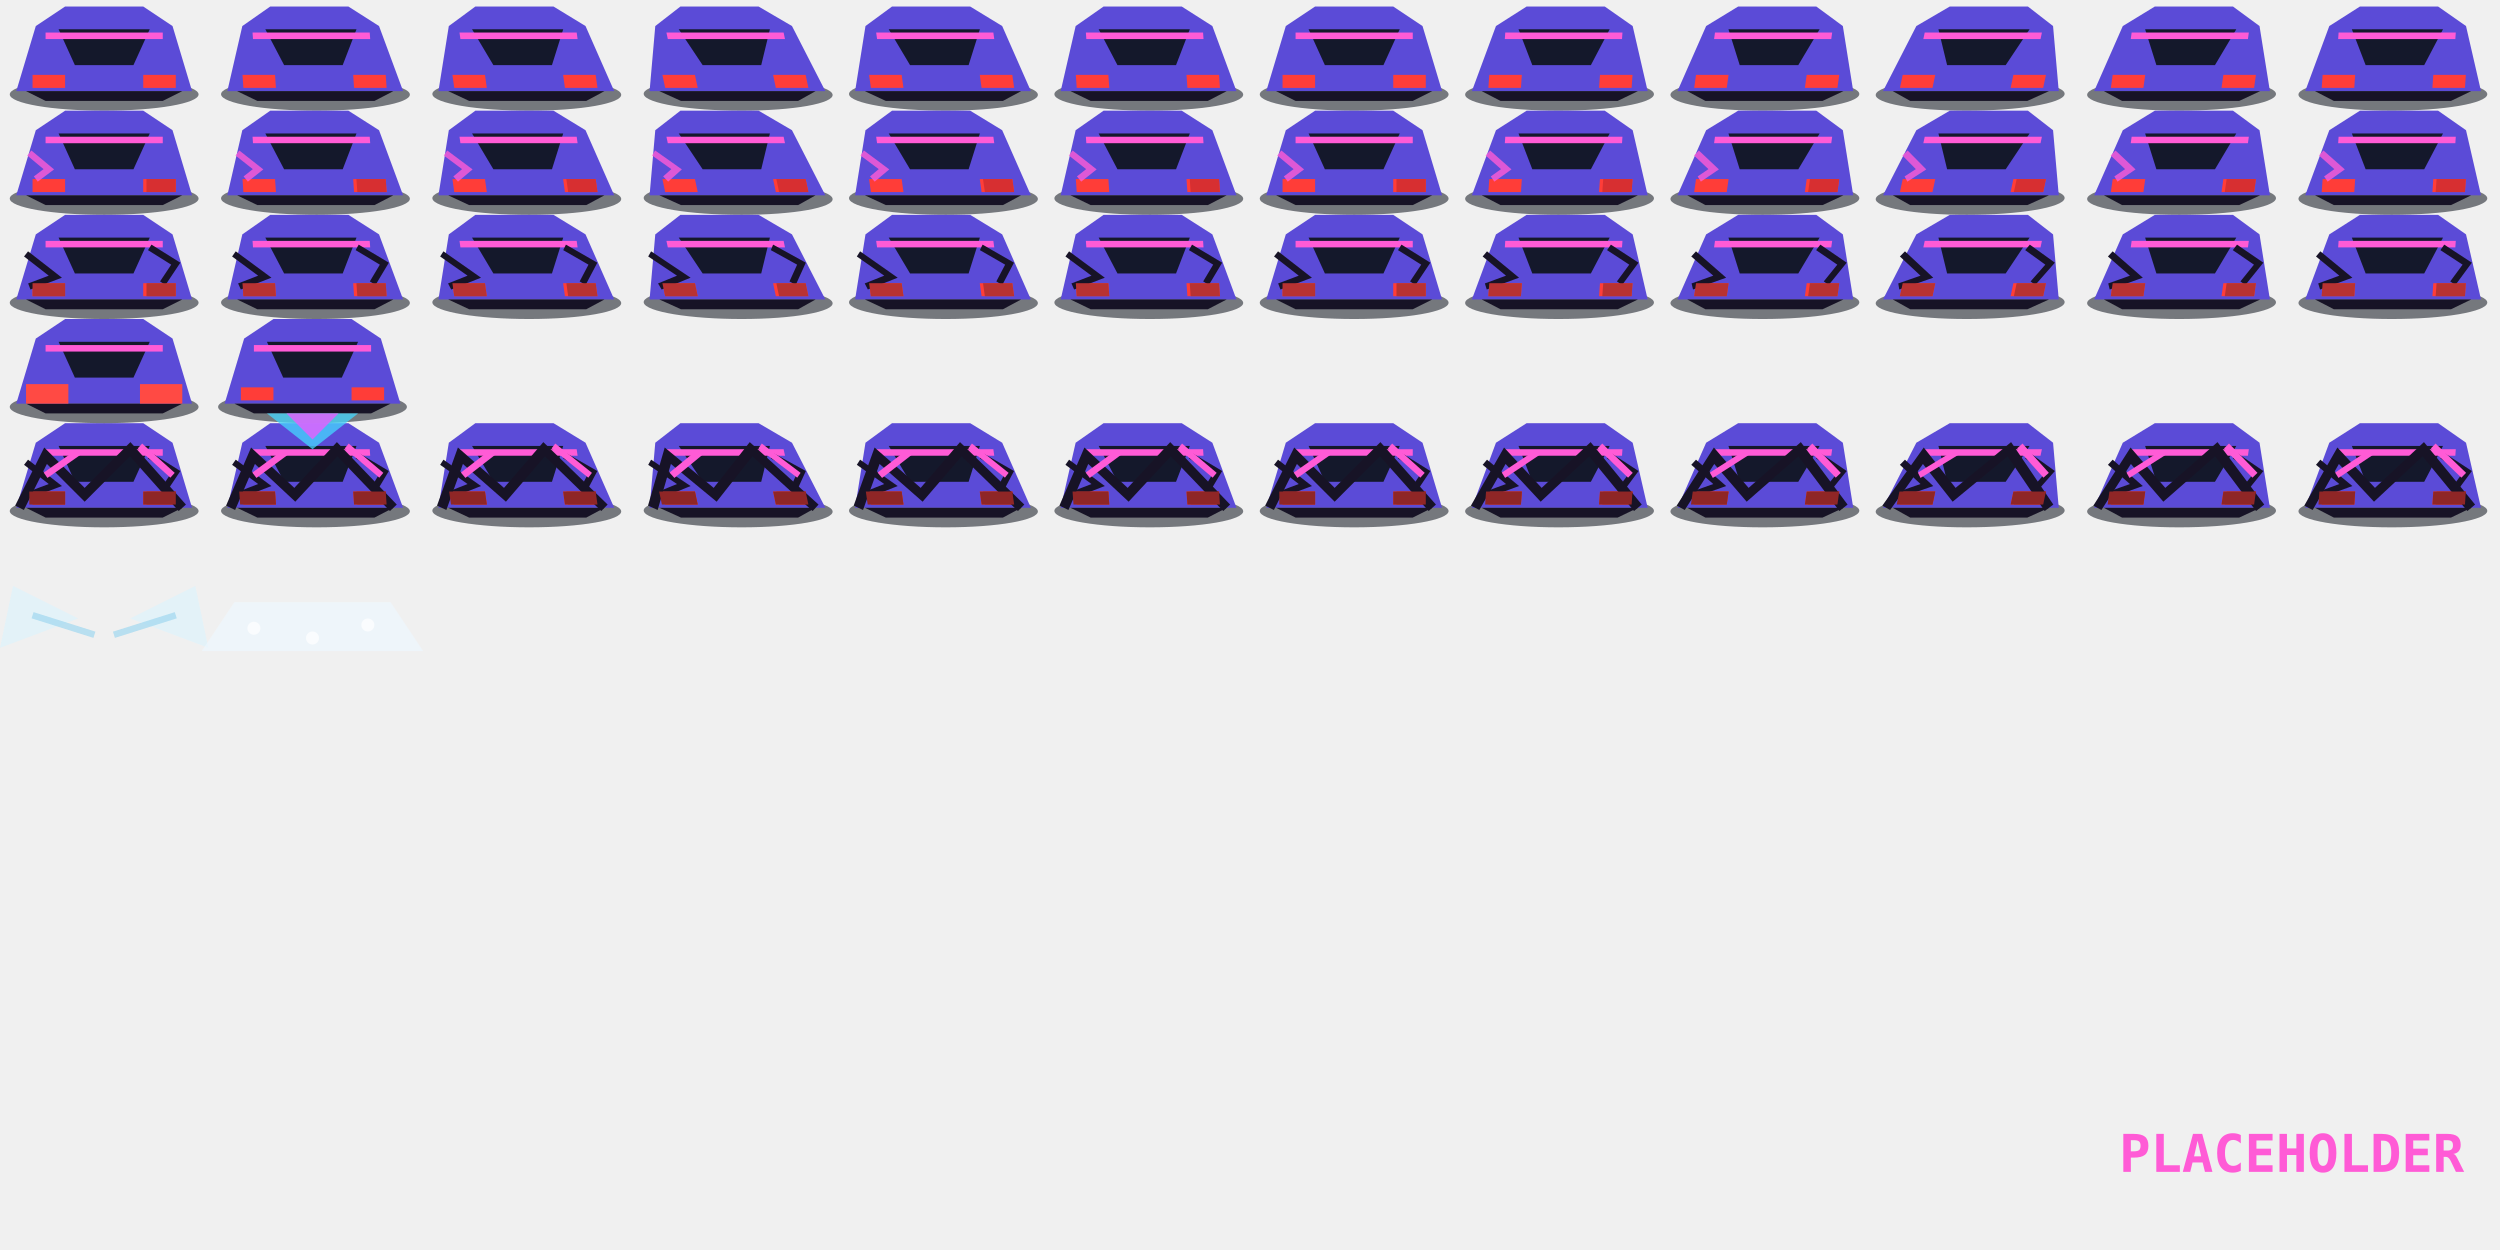
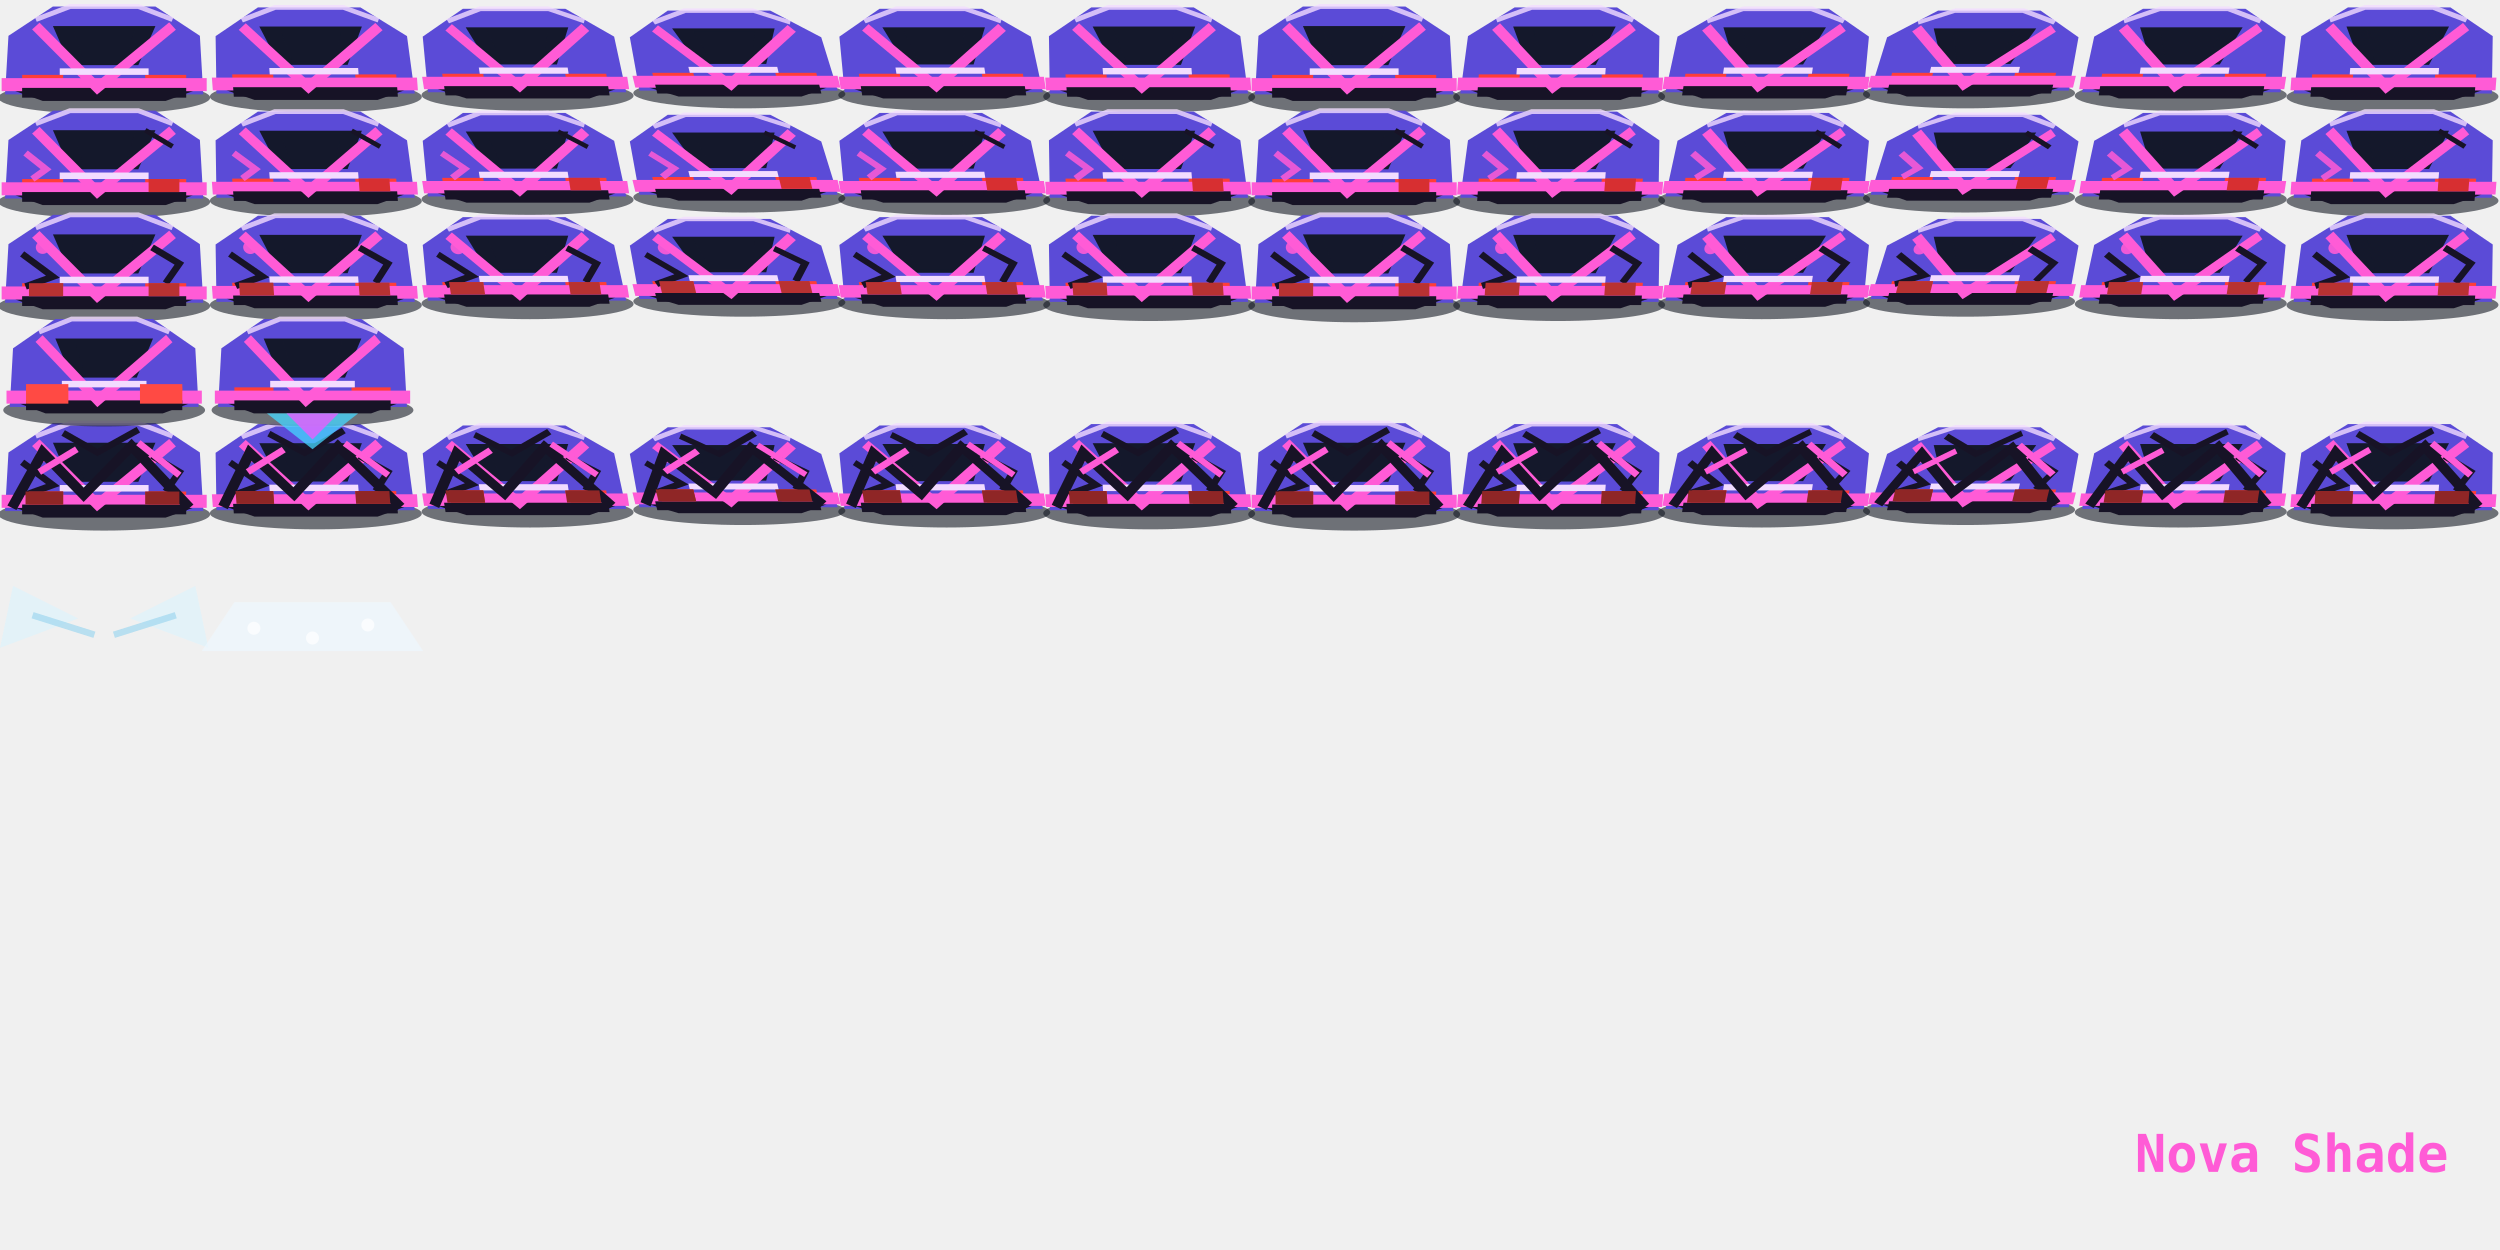
- <svg xmlns="http://www.w3.org/2000/svg" width="768" height="384" viewBox="0 0 768 384" role="img" aria-label="VibeGear2 placeholder art">
+ <svg xmlns="http://www.w3.org/2000/svg" width="768" height="384" viewBox="0 0 768 384" role="img" aria-label="Nova Shade production car sprite sheet">
  <rect width="768" height="384" fill="none" />
  <defs>
    <g id="shadow">
-       <ellipse cx="0" cy="13" rx="29" ry="5" fill="#10151f" opacity="0.55" />
+       <ellipse cx="0" cy="14" rx="31" ry="5" fill="#10151f" opacity="0.58" />
    </g>
    <g id="clean">
-       <path d="M-27 12 L27 12 L21 -8 L12 -14 L-12 -14 L-21 -8 Z" fill="#5b4bd7" />
-       <path d="M-14 -7 L14 -7 L9 4 L-9 4 Z" fill="#14182b" />
-       <path d="M-22 7 L-12 7 L-12 11 L-22 11 Z" fill="#ff3d38" />
-       <path d="M12 7 L22 7 L22 11 L12 11 Z" fill="#ff3d38" />
-       <path d="M-24 12 L-18 15 L18 15 L24 12 Z" fill="#171326" />
-       <path d="M-18 -5 L18 -5" stroke="#ff5bd6" stroke-width="2" />
+       <path d="M-29 13 L29 13 L28 -5 L15 -14 L-15 -14 L-28 -5 Z" fill="#5b4bd7" />
+       <path d="M-15 -8 L15 -8 L10 4 L-10 4 Z" fill="#14182b" />
+       <path d="M-9 -7 L9 -7 L6 3 L-6 3 Z" fill="#14182b" opacity="0.8" />
+       <path d="M-24 7 L-12 7 L-12 11 L-24 11 Z" fill="#ff3d38" />
+       <path d="M12 7 L24 7 L24 11 L12 11 Z" fill="#ff3d38" />
+       <path d="M-26 12 L-18 15 L18 15 L26 12 Z" fill="#171326" />
+       <rect x="-30" y="8" width="60" height="4" fill="#ff5bd6" />
+       <rect x="-24" y="11" width="48" height="3" fill="#171326" />
+       <path d="M-20 -8 L-2 11 L20 -8" fill="none" stroke="#ff5bd6" stroke-width="3" />
+       <path d="M-13 6 L13 6" stroke="#f2dcff" stroke-width="2" />
+       <path d="M-20 -10 L-10 -14 L10 -14 L20 -10" fill="none" stroke="#f2dcff" stroke-width="1.5" opacity="0.8" />
    </g>
    <g id="dented">
      <use href="#clean" />
-       <path d="M-23 -1 L-17 4 L-21 7" fill="none" stroke="#ff5bd6" stroke-width="2" opacity="0.8" />
+       <path d="M-23 -1 L-17 4 L-21 7" fill="none" stroke="#ff5bd6" stroke-width="2" opacity="0.85" />
+       <path d="M12 -8 L20 -3" stroke="#171326" stroke-width="1.5" />
      <rect x="13" y="7" width="9" height="4" fill="#d72f31" />
    </g>
    <g id="battered">
      <use href="#clean" />
      <path d="M-24 -2 L-15 5 L-23 8" fill="none" stroke="#171326" stroke-width="2" />
      <path d="M14 -4 L22 1 L18 7" fill="none" stroke="#171326" stroke-width="2" />
+       <circle cx="-18" cy="-4" r="2" fill="#ff5bd6" opacity="0.9" />
      <rect x="-22" y="7" width="10" height="4" fill="#b83232" />
      <rect x="13" y="7" width="9" height="4" fill="#b83232" />
    </g>
    <g id="totaled">
      <use href="#battered" />
-       <path d="M-26 12 L-18 -4 L-6 8 L8 -6 L24 12" fill="none" stroke="#171326" stroke-width="3" />
-       <path d="M-18 2 L-8 -5 M11 -7 L21 2" stroke="#ff5bd6" stroke-width="2" />
+       <path d="M-27 12 L-18 -5 L-6 8 L8 -7 L25 12" fill="none" stroke="#171326" stroke-width="3" />
+       <path d="M-19 1 L-8 -6 M10 -8 L22 2" stroke="#ff5bd6" stroke-width="2" />
+       <path d="M-12 -11 L-2 -5 L10 -12" fill="none" stroke="#171326" stroke-width="2" />
      <rect x="-23" y="7" width="11" height="4" fill="#8f2626" />
      <rect x="12" y="7" width="10" height="4" fill="#8f2626" />
    </g>
    <g id="brake">
      <use href="#clean" />
      <rect x="-24" y="6" width="13" height="6" fill="#ff4a44" />
      <rect x="11" y="6" width="13" height="6" fill="#ff4a44" />
    </g>
    <g id="nitro">
      <use href="#clean" />
      <path d="M-14 15 L0 26 L14 15 Z" fill="#44d7ff" opacity="0.75" />
      <path d="M-8 15 L0 23 L8 15 Z" fill="#e75cff" opacity="0.8" />
    </g>
    <g id="wet-trail">
      <path d="M-28 4 L-8 14 L-32 23 Z" fill="#d8f4ff" opacity="0.55" />
      <path d="M28 4 L8 14 L32 23 Z" fill="#d8f4ff" opacity="0.55" />
      <path d="M-22 13 L-3 19 M22 13 L3 19" stroke="#9fd7ef" stroke-width="2" opacity="0.7" />
    </g>
    <g id="snow-trail">
      <path d="M-24 9 L24 9 L34 24 L-34 24 Z" fill="#edf7ff" opacity="0.64" />
      <circle cx="-18" cy="17" r="2" fill="#ffffff" opacity="0.7" />
      <circle cx="0" cy="20" r="2" fill="#ffffff" opacity="0.7" />
      <circle cx="17" cy="16" r="2" fill="#ffffff" opacity="0.7" />
    </g>
  </defs>
-   <g transform="translate(32 16) skewX(0)">
-     <use href="#shadow" />
-     <use href="#clean" />
-   </g>
-   <g transform="translate(96 16) skewX(4)">
-     <use href="#shadow" />
-     <use href="#clean" />
-   </g>
-   <g transform="translate(160 16) skewX(8)">
-     <use href="#shadow" />
-     <use href="#clean" />
-   </g>
-   <g transform="translate(224 16) skewX(12)">
-     <use href="#shadow" />
-     <use href="#clean" />
-   </g>
-   <g transform="translate(288 16) skewX(8)">
-     <use href="#shadow" />
-     <use href="#clean" />
-   </g>
-   <g transform="translate(352 16) skewX(4)">
-     <use href="#shadow" />
-     <use href="#clean" />
-   </g>
-   <g transform="translate(416 16) skewX(0)">
-     <use href="#shadow" />
-     <use href="#clean" />
-   </g>
-   <g transform="translate(480 16) skewX(-4)">
-     <use href="#shadow" />
-     <use href="#clean" />
-   </g>
-   <g transform="translate(544 16) skewX(-8)">
-     <use href="#shadow" />
-     <use href="#clean" />
-   </g>
-   <g transform="translate(608 16) skewX(-12)">
-     <use href="#shadow" />
-     <use href="#clean" />
-   </g>
-   <g transform="translate(672 16) skewX(-8)">
-     <use href="#shadow" />
-     <use href="#clean" />
-   </g>
-   <g transform="translate(736 16) skewX(-4)">
-     <use href="#shadow" />
-     <use href="#clean" />
-   </g>
-   <g transform="translate(32 48) skewX(0)">
-     <use href="#shadow" />
-     <use href="#dented" />
-   </g>
-   <g transform="translate(96 48) skewX(4)">
-     <use href="#shadow" />
-     <use href="#dented" />
-   </g>
-   <g transform="translate(160 48) skewX(8)">
-     <use href="#shadow" />
-     <use href="#dented" />
-   </g>
-   <g transform="translate(224 48) skewX(12)">
-     <use href="#shadow" />
-     <use href="#dented" />
-   </g>
-   <g transform="translate(288 48) skewX(8)">
-     <use href="#shadow" />
-     <use href="#dented" />
-   </g>
-   <g transform="translate(352 48) skewX(4)">
-     <use href="#shadow" />
-     <use href="#dented" />
-   </g>
-   <g transform="translate(416 48) skewX(0)">
-     <use href="#shadow" />
-     <use href="#dented" />
-   </g>
-   <g transform="translate(480 48) skewX(-4)">
-     <use href="#shadow" />
-     <use href="#dented" />
-   </g>
-   <g transform="translate(544 48) skewX(-8)">
-     <use href="#shadow" />
-     <use href="#dented" />
-   </g>
-   <g transform="translate(608 48) skewX(-12)">
-     <use href="#shadow" />
-     <use href="#dented" />
-   </g>
-   <g transform="translate(672 48) skewX(-8)">
-     <use href="#shadow" />
-     <use href="#dented" />
-   </g>
-   <g transform="translate(736 48) skewX(-4)">
-     <use href="#shadow" />
-     <use href="#dented" />
-   </g>
-   <g transform="translate(32 80) skewX(0)">
-     <use href="#shadow" />
-     <use href="#battered" />
-   </g>
-   <g transform="translate(96 80) skewX(4)">
-     <use href="#shadow" />
-     <use href="#battered" />
-   </g>
-   <g transform="translate(160 80) skewX(8)">
-     <use href="#shadow" />
-     <use href="#battered" />
-   </g>
-   <g transform="translate(224 80) skewX(12)">
-     <use href="#shadow" />
-     <use href="#battered" />
-   </g>
-   <g transform="translate(288 80) skewX(8)">
-     <use href="#shadow" />
-     <use href="#battered" />
-   </g>
-   <g transform="translate(352 80) skewX(4)">
-     <use href="#shadow" />
-     <use href="#battered" />
-   </g>
-   <g transform="translate(416 80) skewX(0)">
-     <use href="#shadow" />
-     <use href="#battered" />
-   </g>
-   <g transform="translate(480 80) skewX(-4)">
-     <use href="#shadow" />
-     <use href="#battered" />
-   </g>
-   <g transform="translate(544 80) skewX(-8)">
-     <use href="#shadow" />
-     <use href="#battered" />
-   </g>
-   <g transform="translate(608 80) skewX(-12)">
-     <use href="#shadow" />
-     <use href="#battered" />
-   </g>
-   <g transform="translate(672 80) skewX(-8)">
-     <use href="#shadow" />
-     <use href="#battered" />
-   </g>
-   <g transform="translate(736 80) skewX(-4)">
-     <use href="#shadow" />
-     <use href="#battered" />
-   </g>
-   <g transform="translate(32 144) skewX(0)">
-     <use href="#shadow" />
-     <use href="#totaled" />
-   </g>
-   <g transform="translate(96 144) skewX(4)">
-     <use href="#shadow" />
-     <use href="#totaled" />
-   </g>
-   <g transform="translate(160 144) skewX(8)">
-     <use href="#shadow" />
-     <use href="#totaled" />
-   </g>
-   <g transform="translate(224 144) skewX(12)">
-     <use href="#shadow" />
-     <use href="#totaled" />
-   </g>
-   <g transform="translate(288 144) skewX(8)">
-     <use href="#shadow" />
-     <use href="#totaled" />
-   </g>
-   <g transform="translate(352 144) skewX(4)">
-     <use href="#shadow" />
-     <use href="#totaled" />
-   </g>
-   <g transform="translate(416 144) skewX(0)">
-     <use href="#shadow" />
-     <use href="#totaled" />
-   </g>
-   <g transform="translate(480 144) skewX(-4)">
-     <use href="#shadow" />
-     <use href="#totaled" />
-   </g>
-   <g transform="translate(544 144) skewX(-8)">
-     <use href="#shadow" />
-     <use href="#totaled" />
-   </g>
-   <g transform="translate(608 144) skewX(-12)">
-     <use href="#shadow" />
-     <use href="#totaled" />
-   </g>
-   <g transform="translate(672 144) skewX(-8)">
-     <use href="#shadow" />
-     <use href="#totaled" />
-   </g>
-   <g transform="translate(736 144) skewX(-4)">
+   <g transform="translate(32 16) scale(1.05 1) skewX(0)">
+     <use href="#shadow" />
+     <use href="#clean" />
+   </g>
+   <g transform="translate(96 16) scale(1.05 0.98) skewX(4)">
+     <use href="#shadow" />
+     <use href="#clean" />
+   </g>
+   <g transform="translate(160 16) scale(1.05 0.95) skewX(8)">
+     <use href="#shadow" />
+     <use href="#clean" />
+   </g>
+   <g transform="translate(224 16) scale(1.05 0.91) skewX(12)">
+     <use href="#shadow" />
+     <use href="#clean" />
+   </g>
+   <g transform="translate(288 16) scale(1.05 0.95) skewX(8)">
+     <use href="#shadow" />
+     <use href="#clean" />
+   </g>
+   <g transform="translate(352 16) scale(1.05 0.98) skewX(4)">
+     <use href="#shadow" />
+     <use href="#clean" />
+   </g>
+   <g transform="translate(416 16) scale(1.05 1) skewX(0)">
+     <use href="#shadow" />
+     <use href="#clean" />
+   </g>
+   <g transform="translate(480 16) scale(1.05 0.98) skewX(-4)">
+     <use href="#shadow" />
+     <use href="#clean" />
+   </g>
+   <g transform="translate(544 16) scale(1.05 0.95) skewX(-8)">
+     <use href="#shadow" />
+     <use href="#clean" />
+   </g>
+   <g transform="translate(608 16) scale(1.05 0.91) skewX(-12)">
+     <use href="#shadow" />
+     <use href="#clean" />
+   </g>
+   <g transform="translate(672 16) scale(1.05 0.95) skewX(-8)">
+     <use href="#shadow" />
+     <use href="#clean" />
+   </g>
+   <g transform="translate(736 16) scale(1.05 0.98) skewX(-4)">
+     <use href="#shadow" />
+     <use href="#clean" />
+   </g>
+   <g transform="translate(32 48) scale(1.05 1) skewX(0)">
+     <use href="#shadow" />
+     <use href="#dented" />
+   </g>
+   <g transform="translate(96 48) scale(1.05 0.98) skewX(4)">
+     <use href="#shadow" />
+     <use href="#dented" />
+   </g>
+   <g transform="translate(160 48) scale(1.05 0.95) skewX(8)">
+     <use href="#shadow" />
+     <use href="#dented" />
+   </g>
+   <g transform="translate(224 48) scale(1.05 0.91) skewX(12)">
+     <use href="#shadow" />
+     <use href="#dented" />
+   </g>
+   <g transform="translate(288 48) scale(1.05 0.95) skewX(8)">
+     <use href="#shadow" />
+     <use href="#dented" />
+   </g>
+   <g transform="translate(352 48) scale(1.05 0.98) skewX(4)">
+     <use href="#shadow" />
+     <use href="#dented" />
+   </g>
+   <g transform="translate(416 48) scale(1.05 1) skewX(0)">
+     <use href="#shadow" />
+     <use href="#dented" />
+   </g>
+   <g transform="translate(480 48) scale(1.05 0.98) skewX(-4)">
+     <use href="#shadow" />
+     <use href="#dented" />
+   </g>
+   <g transform="translate(544 48) scale(1.05 0.95) skewX(-8)">
+     <use href="#shadow" />
+     <use href="#dented" />
+   </g>
+   <g transform="translate(608 48) scale(1.05 0.91) skewX(-12)">
+     <use href="#shadow" />
+     <use href="#dented" />
+   </g>
+   <g transform="translate(672 48) scale(1.05 0.95) skewX(-8)">
+     <use href="#shadow" />
+     <use href="#dented" />
+   </g>
+   <g transform="translate(736 48) scale(1.05 0.98) skewX(-4)">
+     <use href="#shadow" />
+     <use href="#dented" />
+   </g>
+   <g transform="translate(32 80) scale(1.05 1) skewX(0)">
+     <use href="#shadow" />
+     <use href="#battered" />
+   </g>
+   <g transform="translate(96 80) scale(1.05 0.98) skewX(4)">
+     <use href="#shadow" />
+     <use href="#battered" />
+   </g>
+   <g transform="translate(160 80) scale(1.05 0.95) skewX(8)">
+     <use href="#shadow" />
+     <use href="#battered" />
+   </g>
+   <g transform="translate(224 80) scale(1.05 0.91) skewX(12)">
+     <use href="#shadow" />
+     <use href="#battered" />
+   </g>
+   <g transform="translate(288 80) scale(1.05 0.95) skewX(8)">
+     <use href="#shadow" />
+     <use href="#battered" />
+   </g>
+   <g transform="translate(352 80) scale(1.05 0.98) skewX(4)">
+     <use href="#shadow" />
+     <use href="#battered" />
+   </g>
+   <g transform="translate(416 80) scale(1.05 1) skewX(0)">
+     <use href="#shadow" />
+     <use href="#battered" />
+   </g>
+   <g transform="translate(480 80) scale(1.05 0.98) skewX(-4)">
+     <use href="#shadow" />
+     <use href="#battered" />
+   </g>
+   <g transform="translate(544 80) scale(1.05 0.95) skewX(-8)">
+     <use href="#shadow" />
+     <use href="#battered" />
+   </g>
+   <g transform="translate(608 80) scale(1.05 0.91) skewX(-12)">
+     <use href="#shadow" />
+     <use href="#battered" />
+   </g>
+   <g transform="translate(672 80) scale(1.05 0.95) skewX(-8)">
+     <use href="#shadow" />
+     <use href="#battered" />
+   </g>
+   <g transform="translate(736 80) scale(1.05 0.98) skewX(-4)">
+     <use href="#shadow" />
+     <use href="#battered" />
+   </g>
+   <g transform="translate(32 144) scale(1.05 1) skewX(0)">
+     <use href="#shadow" />
+     <use href="#totaled" />
+   </g>
+   <g transform="translate(96 144) scale(1.05 0.98) skewX(4)">
+     <use href="#shadow" />
+     <use href="#totaled" />
+   </g>
+   <g transform="translate(160 144) scale(1.05 0.95) skewX(8)">
+     <use href="#shadow" />
+     <use href="#totaled" />
+   </g>
+   <g transform="translate(224 144) scale(1.05 0.91) skewX(12)">
+     <use href="#shadow" />
+     <use href="#totaled" />
+   </g>
+   <g transform="translate(288 144) scale(1.05 0.95) skewX(8)">
+     <use href="#shadow" />
+     <use href="#totaled" />
+   </g>
+   <g transform="translate(352 144) scale(1.05 0.98) skewX(4)">
+     <use href="#shadow" />
+     <use href="#totaled" />
+   </g>
+   <g transform="translate(416 144) scale(1.05 1) skewX(0)">
+     <use href="#shadow" />
+     <use href="#totaled" />
+   </g>
+   <g transform="translate(480 144) scale(1.05 0.98) skewX(-4)">
+     <use href="#shadow" />
+     <use href="#totaled" />
+   </g>
+   <g transform="translate(544 144) scale(1.05 0.95) skewX(-8)">
+     <use href="#shadow" />
+     <use href="#totaled" />
+   </g>
+   <g transform="translate(608 144) scale(1.05 0.91) skewX(-12)">
+     <use href="#shadow" />
+     <use href="#totaled" />
+   </g>
+   <g transform="translate(672 144) scale(1.05 0.95) skewX(-8)">
+     <use href="#shadow" />
+     <use href="#totaled" />
+   </g>
+   <g transform="translate(736 144) scale(1.05 0.98) skewX(-4)">
    <use href="#shadow" />
    <use href="#totaled" />
  </g>
  <g transform="translate(32 112)">
    <use href="#shadow" />
    <use href="#brake" />
  </g>
  <g transform="translate(96 112)">
    <use href="#shadow" />
    <use href="#nitro" />
  </g>
  <g transform="translate(32 176)">
    <use href="#wet-trail" />
  </g>
  <g transform="translate(96 176)">
    <use href="#snow-trail" />
  </g>
-   <text x="704" y="360" text-anchor="middle" font-family="monospace" font-size="16" font-weight="700" fill="#ff5bd6">PLACEHOLDER</text>
+   <text x="704" y="360" text-anchor="middle" font-family="monospace" font-size="16" font-weight="700" fill="#ff5bd6">Nova Shade</text>
</svg>
